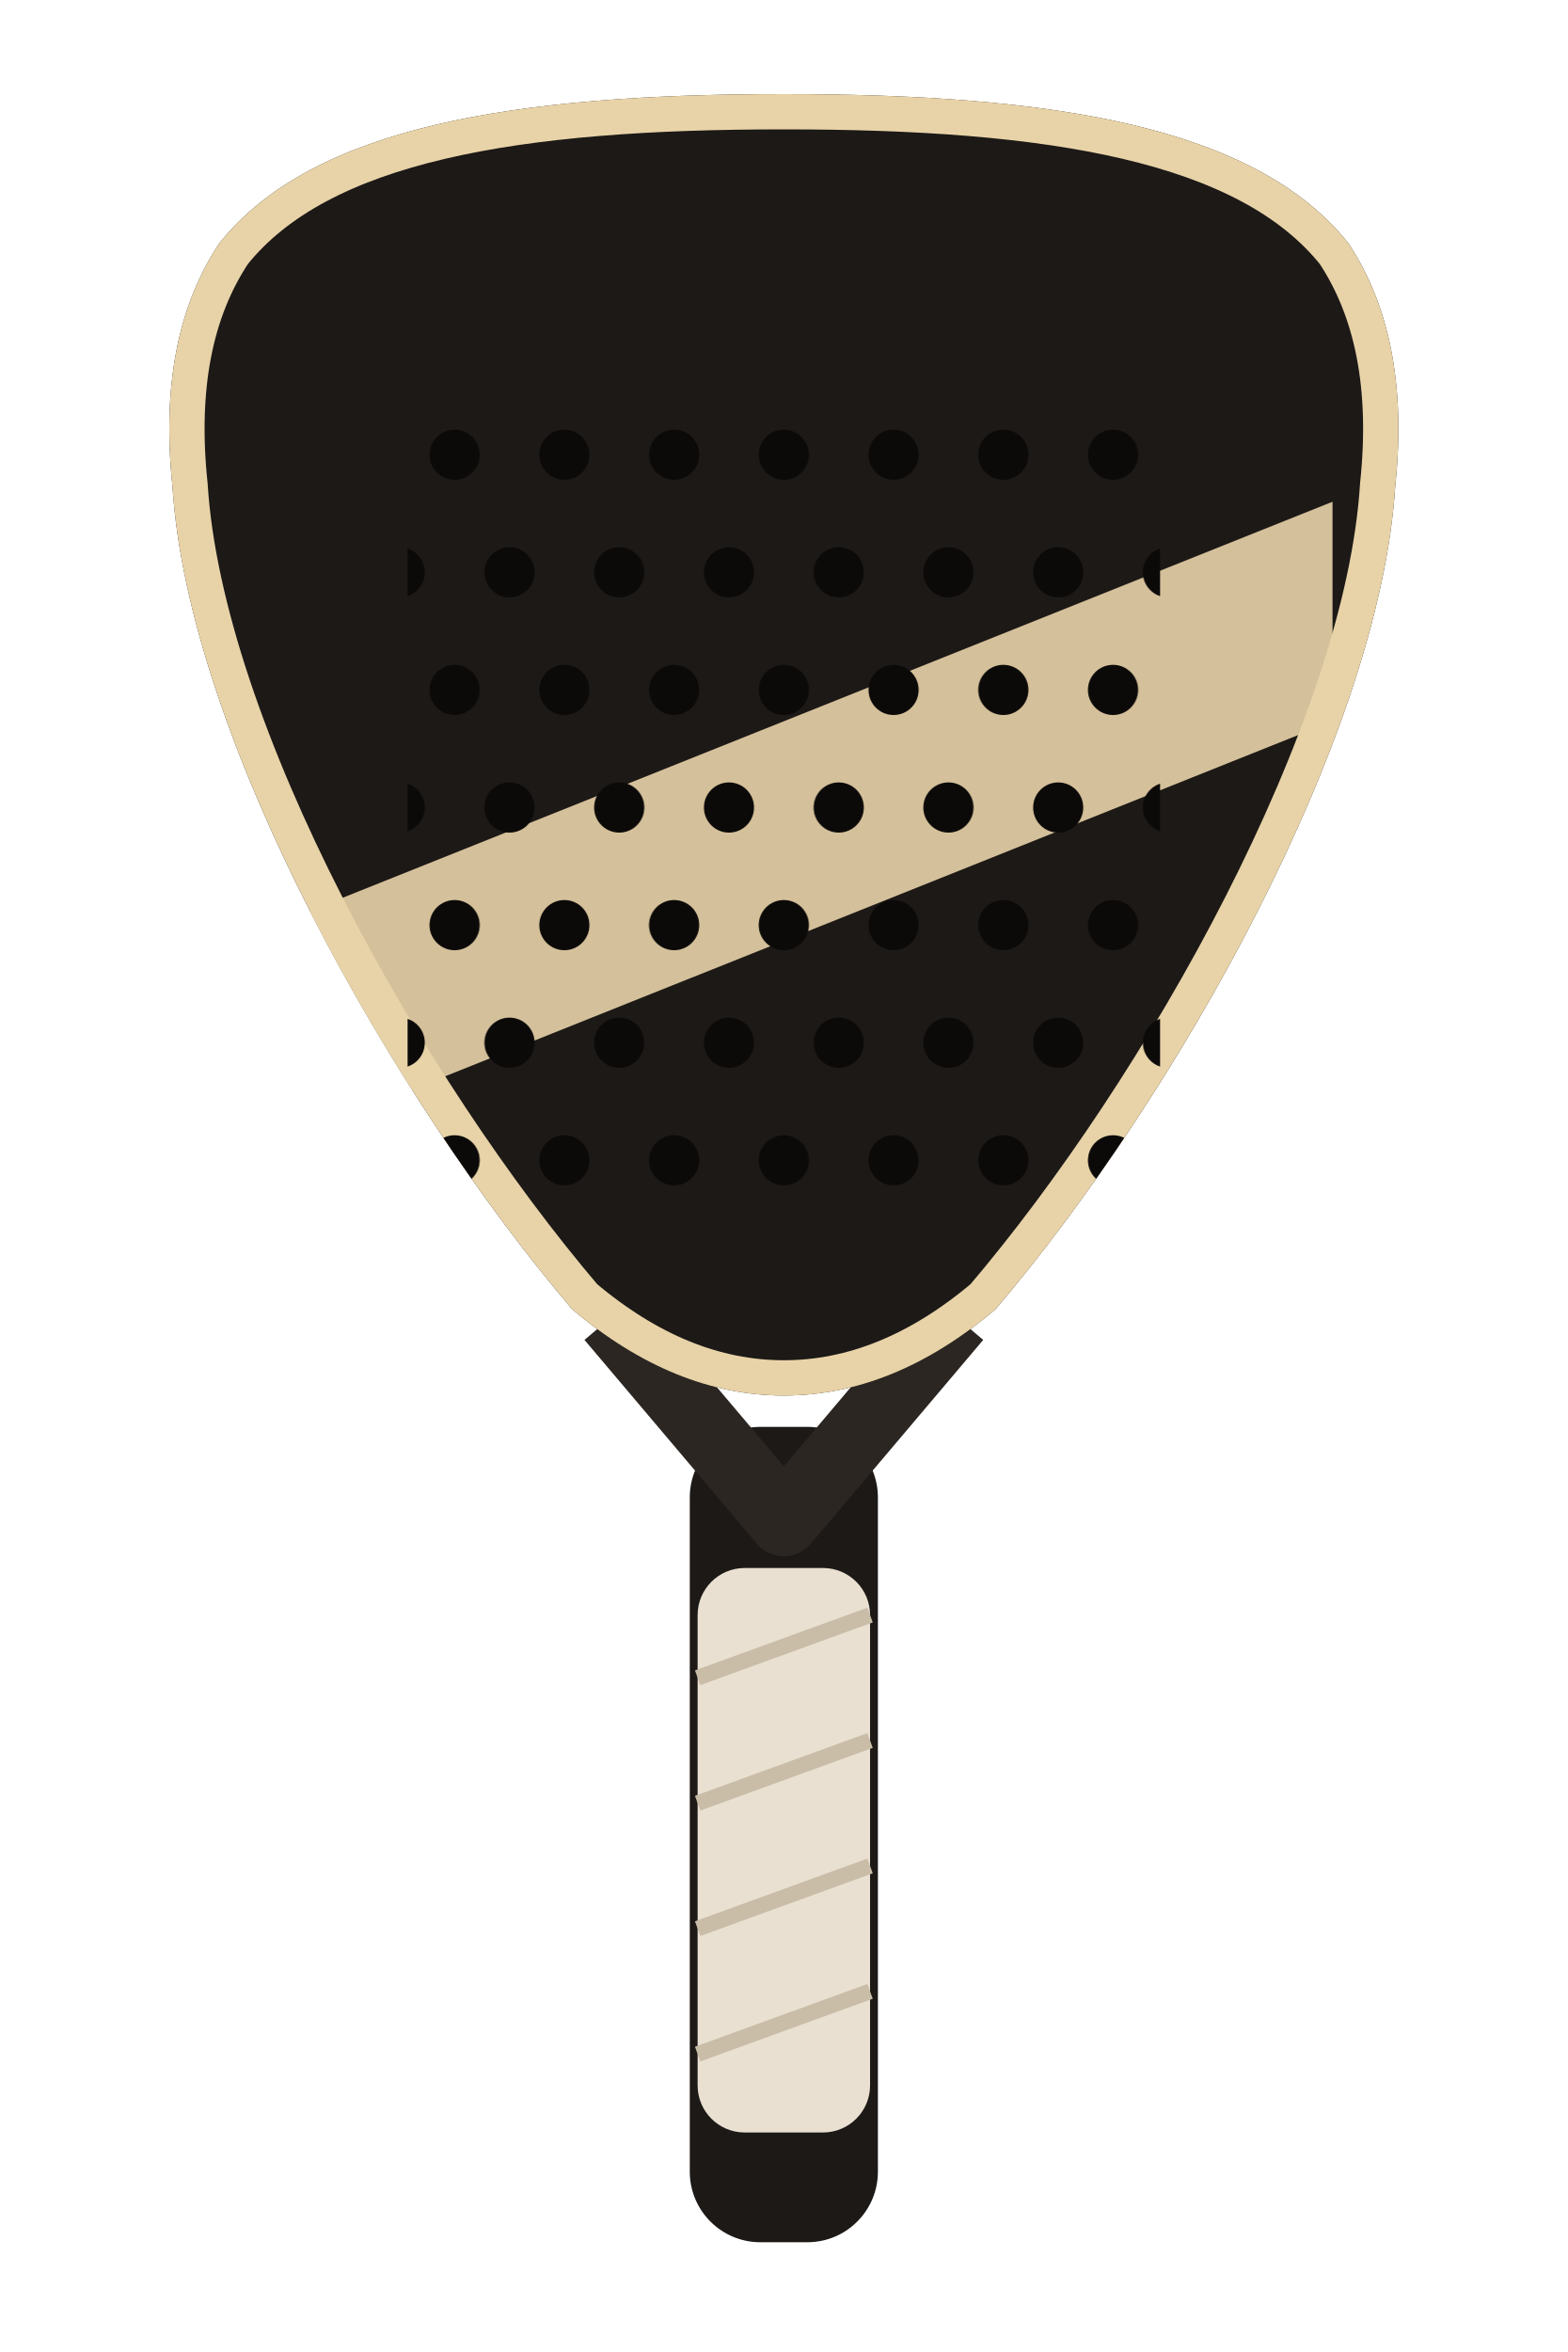
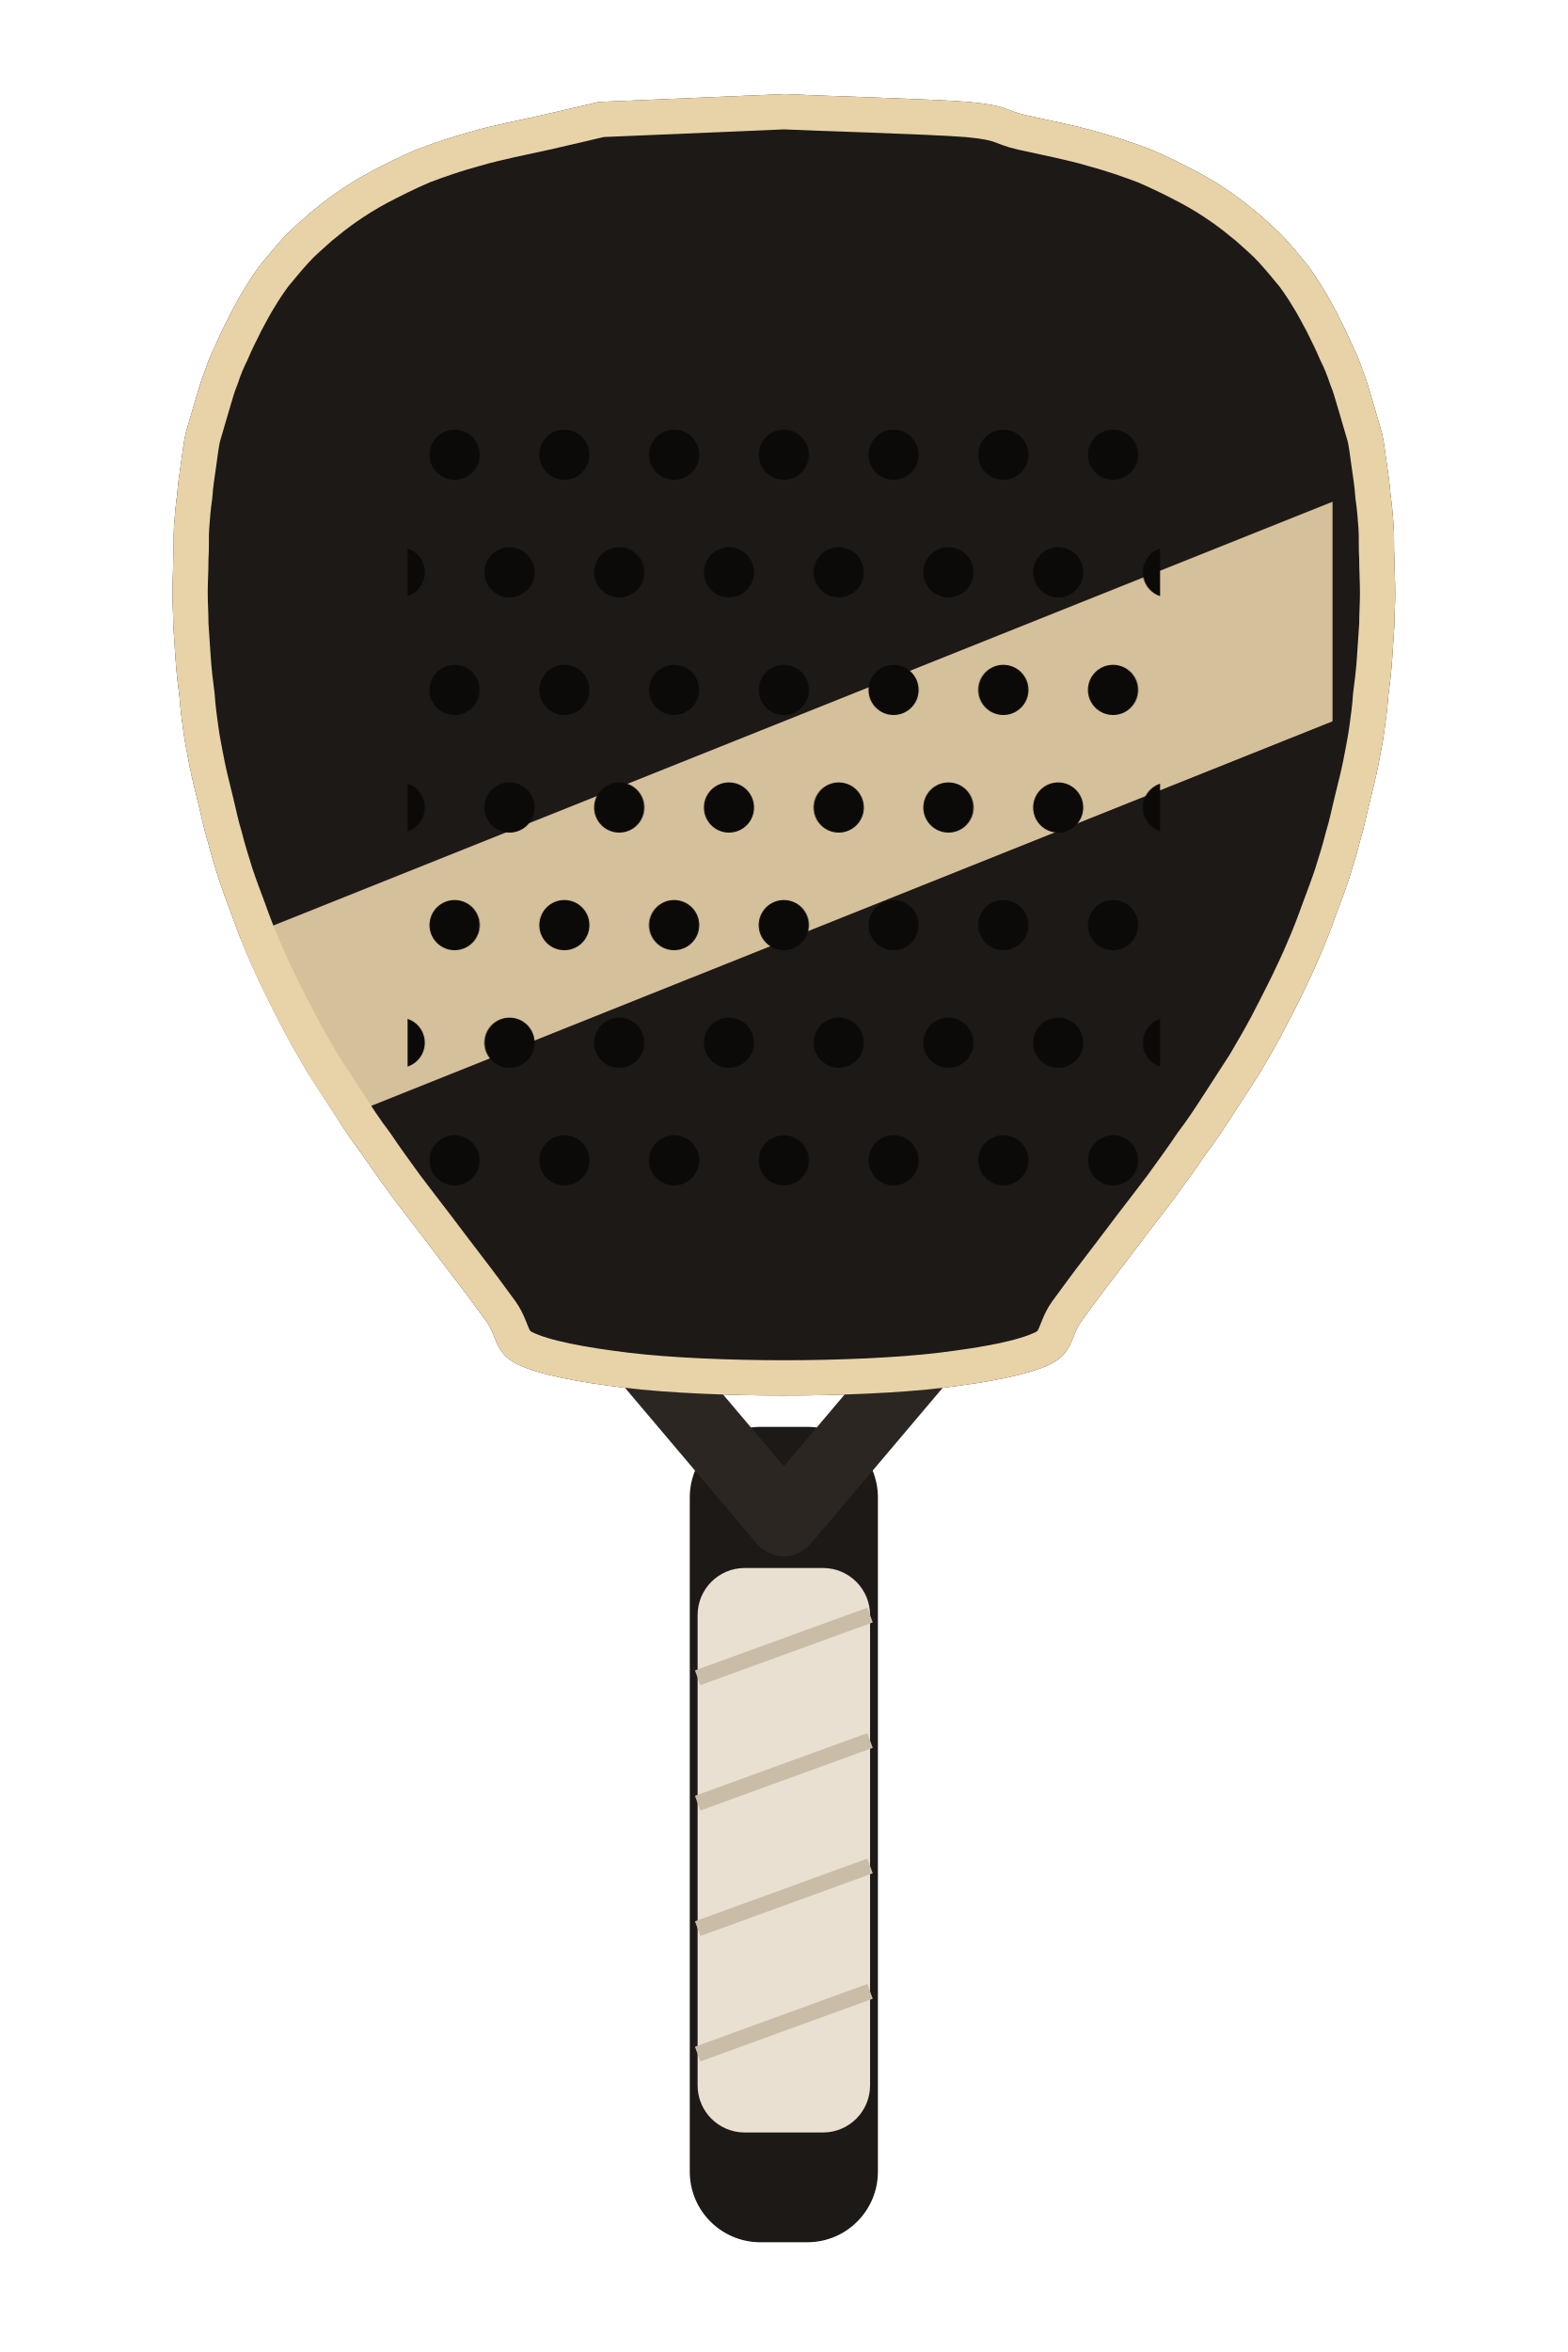
<svg xmlns="http://www.w3.org/2000/svg" viewBox="0 0 200 300">
  <defs>
    <clipPath id="c">
-       <path d="M100 12C134 12 160 16 172 31Q180 43 178 62C176 94 150 140 127 167Q114 178 100 178Q86 178 73 167C50 140 24 94 22 62Q20 43 28 31C40 16 66 12 100 12Z" />
+       <path d="M100.0 12.0C103.9 12.2 118.5 12.6 123.6 13.0C128.8 13.5 128.2 14.1 130.9 14.7C133.6 15.3 137.2 16.0 139.9 16.8C142.5 17.5 144.8 18.3 146.9 19.1C149.0 20.0 151.0 21.0 152.7 21.9C154.4 22.8 155.8 23.7 157.1 24.6C158.4 25.5 159.5 26.4 160.6 27.3C161.7 28.3 162.9 29.3 163.9 30.4C164.9 31.5 165.9 32.7 166.8 33.8C167.6 34.9 168.2 35.8 168.8 36.8C169.5 37.9 170.1 39.1 170.7 40.2C171.3 41.4 172.0 42.8 172.5 44.0C173.1 45.2 173.5 46.2 173.9 47.4C174.4 48.6 174.7 49.8 175.1 51.1C175.5 52.4 175.9 53.9 176.3 55.2C176.6 56.5 176.7 57.7 176.9 59.0C177.1 60.3 177.3 61.7 177.4 63.1C177.6 64.4 177.7 65.8 177.8 67.1C177.9 68.5 177.8 69.8 177.9 71.2C177.9 72.6 178.0 74.2 178.0 75.6C178.0 77.1 177.9 78.3 177.9 79.7C177.8 81.1 177.7 82.6 177.6 84.2C177.5 85.7 177.3 87.4 177.1 88.9C177.0 90.4 176.8 91.9 176.6 93.3C176.4 94.8 176.1 96.2 175.8 97.8C175.5 99.3 175.1 100.9 174.7 102.5C174.3 104.1 174.0 105.7 173.5 107.3C173.1 108.9 172.6 110.5 172.1 112.1C171.6 113.6 171.0 115.2 170.4 116.8C169.8 118.5 169.1 120.3 168.4 121.9C167.7 123.6 167.0 125.0 166.2 126.7C165.4 128.3 164.5 130.1 163.6 131.8C162.7 133.5 161.7 135.2 160.7 136.9C159.6 138.6 158.5 140.3 157.4 142.0C156.3 143.7 155.2 145.4 153.9 147.1C152.7 148.9 151.3 150.8 150.0 152.6C148.7 154.3 147.5 155.9 146.1 157.7C144.8 159.4 143.4 161.3 142.0 163.1C140.6 164.9 139.3 166.7 137.9 168.6C136.6 170.4 136.9 172.6 134.0 174.0C131.1 175.4 126.1 176.3 120.4 177.0C114.7 177.7 106.8 178.0 100.0 178.0C93.2 178.0 85.3 177.7 79.6 177.0C73.9 176.3 68.9 175.4 66.0 174.0C63.1 172.6 63.4 170.4 62.1 168.6C60.7 166.7 59.4 164.9 58.0 163.1C56.6 161.3 55.2 159.4 53.9 157.7C52.5 155.9 51.3 154.3 50.0 152.6C48.7 150.8 47.3 148.9 46.1 147.1C44.8 145.4 43.7 143.7 42.6 142.0C41.5 140.3 40.4 138.6 39.3 136.9C38.3 135.2 37.3 133.5 36.4 131.8C35.5 130.1 34.6 128.3 33.8 126.7C33.0 125.0 32.3 123.6 31.6 121.9C30.9 120.3 30.2 118.5 29.6 116.8C29.0 115.2 28.4 113.6 27.9 112.1C27.4 110.5 26.9 108.9 26.5 107.3C26.0 105.7 25.7 104.1 25.3 102.5C24.9 100.9 24.5 99.3 24.2 97.8C23.9 96.2 23.6 94.8 23.4 93.3C23.2 91.9 23.0 90.4 22.9 88.9C22.7 87.4 22.5 85.7 22.4 84.2C22.3 82.6 22.2 81.1 22.1 79.7C22.1 78.3 22.0 77.1 22.0 75.6C22.0 74.2 22.1 72.6 22.1 71.2C22.2 69.8 22.1 68.5 22.2 67.1C22.3 65.8 22.4 64.4 22.6 63.1C22.7 61.7 22.9 60.3 23.1 59.0C23.3 57.7 23.4 56.5 23.7 55.2C24.1 53.9 24.5 52.4 24.9 51.1C25.3 49.8 25.6 48.6 26.1 47.4C26.5 46.2 26.9 45.2 27.5 44.0C28.0 42.8 28.7 41.4 29.3 40.2C29.9 39.1 30.5 37.9 31.2 36.8C31.8 35.8 32.4 34.9 33.2 33.8C34.1 32.7 35.1 31.5 36.1 30.4C37.1 29.3 38.3 28.3 39.4 27.3C40.5 26.4 41.6 25.5 42.9 24.6C44.2 23.7 45.6 22.8 47.3 21.9C49.0 21.0 51.0 20.0 53.1 19.1C55.2 18.3 57.5 17.5 60.1 16.8C62.8 16.0 66.4 15.3 69.1 14.7C71.8 14.1 75.1 13.3 76.4 13.0Z" />
    </clipPath>
    <pattern id="h" width="14" height="30" patternUnits="userSpaceOnUse" x="51" y="51">
      <circle cx="7" cy="7" r="3.2" fill="#0c0a09" />
      <circle cx="14" cy="22" r="3.2" fill="#0c0a09" />
      <circle cx="0" cy="22" r="3.2" fill="#0c0a09" />
    </pattern>
  </defs>
  <rect x="88" y="182" width="24" height="104" rx="9" fill="#1c1917" />
  <rect x="89" y="200" width="22" height="72" rx="6" fill="#e9e0d1" />
  <path d="M89 214l22-8M89 230l22-8M89 246l22-8M89 262l22-8" stroke="#c9bda8" stroke-width="2" />
  <path d="M78 168l22 26 22-26" fill="none" stroke="#2b2622" stroke-width="9" stroke-linejoin="round" />
-   <path d="M100 12C134 12 160 16 172 31Q180 43 178 62C176 94 150 140 127 167Q114 178 100 178Q86 178 73 167C50 140 24 94 22 62Q20 43 28 31C40 16 66 12 100 12Z" fill="#1c1917" />
+   <path d="M100.0 12.0C103.9 12.2 118.5 12.6 123.6 13.0C128.8 13.5 128.2 14.1 130.9 14.7C133.6 15.3 137.2 16.0 139.9 16.8C142.5 17.5 144.8 18.3 146.9 19.1C149.0 20.0 151.0 21.0 152.7 21.9C154.4 22.8 155.8 23.7 157.1 24.6C158.4 25.5 159.5 26.4 160.6 27.3C161.7 28.3 162.9 29.3 163.9 30.4C164.9 31.5 165.9 32.7 166.8 33.8C167.6 34.9 168.2 35.8 168.8 36.8C169.5 37.9 170.1 39.1 170.7 40.2C171.3 41.4 172.0 42.8 172.5 44.0C173.1 45.2 173.5 46.2 173.9 47.4C174.4 48.6 174.7 49.8 175.1 51.1C175.5 52.4 175.9 53.9 176.3 55.2C176.6 56.5 176.7 57.7 176.9 59.0C177.1 60.3 177.3 61.7 177.4 63.1C177.6 64.4 177.7 65.8 177.8 67.1C177.9 68.5 177.8 69.8 177.9 71.2C177.9 72.6 178.0 74.2 178.0 75.6C178.0 77.1 177.9 78.3 177.9 79.7C177.8 81.1 177.7 82.6 177.6 84.2C177.5 85.7 177.3 87.4 177.1 88.9C177.0 90.4 176.8 91.9 176.6 93.3C176.4 94.8 176.1 96.2 175.8 97.8C175.5 99.3 175.1 100.9 174.7 102.5C174.3 104.1 174.0 105.7 173.5 107.3C173.1 108.9 172.6 110.5 172.1 112.1C171.6 113.6 171.0 115.2 170.4 116.8C169.8 118.5 169.1 120.3 168.4 121.9C167.7 123.6 167.0 125.0 166.2 126.7C165.4 128.3 164.5 130.1 163.6 131.8C162.7 133.5 161.7 135.2 160.7 136.9C159.6 138.6 158.5 140.3 157.4 142.0C156.3 143.7 155.2 145.4 153.9 147.1C152.7 148.9 151.3 150.8 150.0 152.6C148.7 154.3 147.5 155.9 146.1 157.7C144.8 159.4 143.4 161.3 142.0 163.1C140.6 164.9 139.3 166.7 137.9 168.6C136.6 170.4 136.9 172.6 134.0 174.0C131.1 175.4 126.1 176.3 120.4 177.0C114.7 177.7 106.8 178.0 100.0 178.0C93.2 178.0 85.3 177.7 79.6 177.0C73.9 176.3 68.9 175.4 66.0 174.0C63.1 172.6 63.4 170.4 62.1 168.6C60.7 166.7 59.4 164.9 58.0 163.1C56.6 161.3 55.2 159.4 53.9 157.7C52.5 155.9 51.3 154.3 50.0 152.6C48.7 150.8 47.3 148.9 46.1 147.1C44.8 145.4 43.7 143.7 42.6 142.0C41.5 140.3 40.4 138.6 39.3 136.9C38.3 135.2 37.3 133.5 36.4 131.8C35.5 130.1 34.6 128.3 33.8 126.7C33.0 125.0 32.3 123.6 31.6 121.9C30.9 120.3 30.2 118.5 29.6 116.8C29.0 115.2 28.4 113.6 27.9 112.1C27.4 110.5 26.9 108.9 26.5 107.3C26.0 105.7 25.7 104.1 25.3 102.5C24.9 100.9 24.5 99.3 24.2 97.8C23.9 96.2 23.6 94.8 23.4 93.3C23.2 91.9 23.0 90.4 22.9 88.9C22.7 87.4 22.5 85.7 22.4 84.2C22.3 82.6 22.2 81.1 22.1 79.7C22.1 78.3 22.0 77.1 22.0 75.6C22.0 74.2 22.1 72.6 22.1 71.2C22.2 69.8 22.1 68.5 22.2 67.1C22.3 65.8 22.4 64.4 22.6 63.1C22.7 61.7 22.9 60.3 23.1 59.0C23.3 57.7 23.4 56.5 23.7 55.2C24.1 53.9 24.5 52.4 24.9 51.1C25.3 49.8 25.6 48.6 26.1 47.4C26.5 46.2 26.9 45.2 27.5 44.0C28.0 42.8 28.7 41.4 29.3 40.2C29.9 39.1 30.5 37.9 31.2 36.8C31.8 35.8 32.4 34.9 33.2 33.8C34.1 32.7 35.1 31.5 36.1 30.4C37.1 29.3 38.3 28.3 39.4 27.3C40.5 26.4 41.6 25.5 42.9 24.6C44.2 23.7 45.6 22.8 47.3 21.9C49.0 21.0 51.0 20.0 53.1 19.1C55.2 18.3 57.5 17.5 60.1 16.8C62.8 16.0 66.4 15.3 69.1 14.7C71.8 14.1 75.1 13.3 76.4 13.0Z" fill="#1c1917" />
  <g clip-path="url(#c)">
-     <path d="M100 12C134 12 160 16 172 31Q180 43 178 62C176 94 150 140 127 167Q114 178 100 178Q86 178 73 167C50 140 24 94 22 62Q20 43 28 31C40 16 66 12 100 12Z" fill="none" stroke="#e8d3a8" stroke-width="9" />
+     <path d="M100.0 12.0C103.9 12.2 118.5 12.6 123.6 13.0C128.8 13.5 128.2 14.1 130.9 14.7C133.6 15.3 137.2 16.0 139.9 16.8C142.5 17.5 144.8 18.3 146.9 19.1C149.0 20.0 151.0 21.0 152.7 21.9C154.4 22.8 155.8 23.7 157.1 24.6C158.4 25.5 159.5 26.4 160.6 27.3C161.7 28.3 162.9 29.3 163.9 30.4C164.9 31.5 165.9 32.7 166.8 33.8C167.6 34.9 168.2 35.8 168.8 36.8C169.5 37.9 170.1 39.1 170.7 40.2C171.3 41.4 172.0 42.8 172.5 44.0C173.1 45.2 173.5 46.2 173.9 47.4C174.4 48.6 174.7 49.8 175.1 51.1C175.5 52.4 175.9 53.9 176.3 55.2C176.6 56.5 176.7 57.7 176.9 59.0C177.1 60.3 177.3 61.7 177.4 63.1C177.6 64.4 177.7 65.8 177.8 67.1C177.9 68.5 177.8 69.8 177.9 71.2C177.9 72.6 178.0 74.2 178.0 75.6C178.0 77.1 177.9 78.3 177.9 79.7C177.8 81.1 177.7 82.6 177.6 84.2C177.5 85.7 177.3 87.4 177.1 88.9C177.0 90.4 176.8 91.9 176.6 93.3C176.4 94.8 176.1 96.2 175.8 97.8C175.5 99.3 175.1 100.9 174.7 102.5C174.3 104.1 174.0 105.7 173.5 107.3C173.1 108.9 172.6 110.5 172.1 112.1C171.6 113.6 171.0 115.2 170.4 116.8C169.8 118.5 169.1 120.3 168.4 121.9C167.7 123.6 167.0 125.0 166.2 126.7C165.4 128.3 164.5 130.1 163.6 131.8C162.7 133.5 161.7 135.2 160.7 136.9C159.6 138.6 158.5 140.3 157.4 142.0C156.3 143.7 155.2 145.4 153.9 147.1C152.7 148.9 151.3 150.8 150.0 152.6C148.7 154.3 147.5 155.9 146.1 157.7C144.8 159.4 143.4 161.3 142.0 163.1C140.6 164.9 139.3 166.7 137.9 168.6C136.6 170.4 136.9 172.6 134.0 174.0C131.1 175.4 126.1 176.3 120.4 177.0C114.7 177.7 106.8 178.0 100.0 178.0C93.2 178.0 85.3 177.7 79.6 177.0C73.9 176.3 68.9 175.4 66.0 174.0C63.1 172.6 63.4 170.4 62.1 168.6C60.7 166.7 59.4 164.9 58.0 163.1C56.6 161.3 55.2 159.4 53.9 157.7C52.5 155.9 51.3 154.3 50.0 152.6C48.7 150.8 47.3 148.9 46.1 147.1C44.8 145.4 43.7 143.7 42.6 142.0C41.5 140.3 40.4 138.6 39.3 136.9C38.3 135.2 37.3 133.5 36.4 131.8C35.5 130.1 34.6 128.3 33.8 126.7C33.0 125.0 32.3 123.6 31.6 121.9C30.9 120.3 30.2 118.5 29.6 116.8C29.0 115.2 28.4 113.6 27.9 112.1C27.4 110.5 26.9 108.9 26.5 107.3C26.0 105.7 25.7 104.1 25.3 102.5C24.9 100.9 24.5 99.3 24.2 97.8C23.9 96.2 23.6 94.8 23.4 93.3C23.2 91.9 23.0 90.4 22.9 88.9C22.7 87.4 22.5 85.7 22.4 84.2C22.3 82.6 22.2 81.1 22.1 79.7C22.1 78.3 22.0 77.1 22.0 75.6C22.0 74.2 22.1 72.6 22.1 71.2C22.2 69.8 22.1 68.5 22.2 67.1C22.3 65.8 22.4 64.4 22.6 63.1C22.7 61.7 22.9 60.3 23.1 59.0C23.3 57.7 23.4 56.5 23.7 55.2C24.1 53.9 24.5 52.4 24.9 51.1C25.3 49.8 25.6 48.6 26.1 47.4C26.5 46.2 26.9 45.2 27.5 44.0C28.0 42.8 28.7 41.4 29.3 40.2C29.9 39.1 30.5 37.9 31.2 36.8C31.8 35.8 32.4 34.9 33.2 33.8C34.1 32.7 35.1 31.5 36.1 30.4C37.1 29.3 38.3 28.3 39.4 27.3C40.5 26.4 41.6 25.5 42.9 24.6C44.2 23.7 45.6 22.8 47.3 21.9C49.0 21.0 51.0 20.0 53.1 19.1C55.2 18.3 57.5 17.5 60.1 16.8C62.8 16.0 66.4 15.3 69.1 14.7C71.8 14.1 75.1 13.3 76.4 13.0Z" fill="none" stroke="#e8d3a8" stroke-width="9" />
    <path d="M30 120 L170 64 L170 92 L30 148z" fill="#e8d3a8" opacity=".9" />
    <rect x="52" y="50" width="96" height="108" fill="url(#h)" />
  </g>
</svg>
